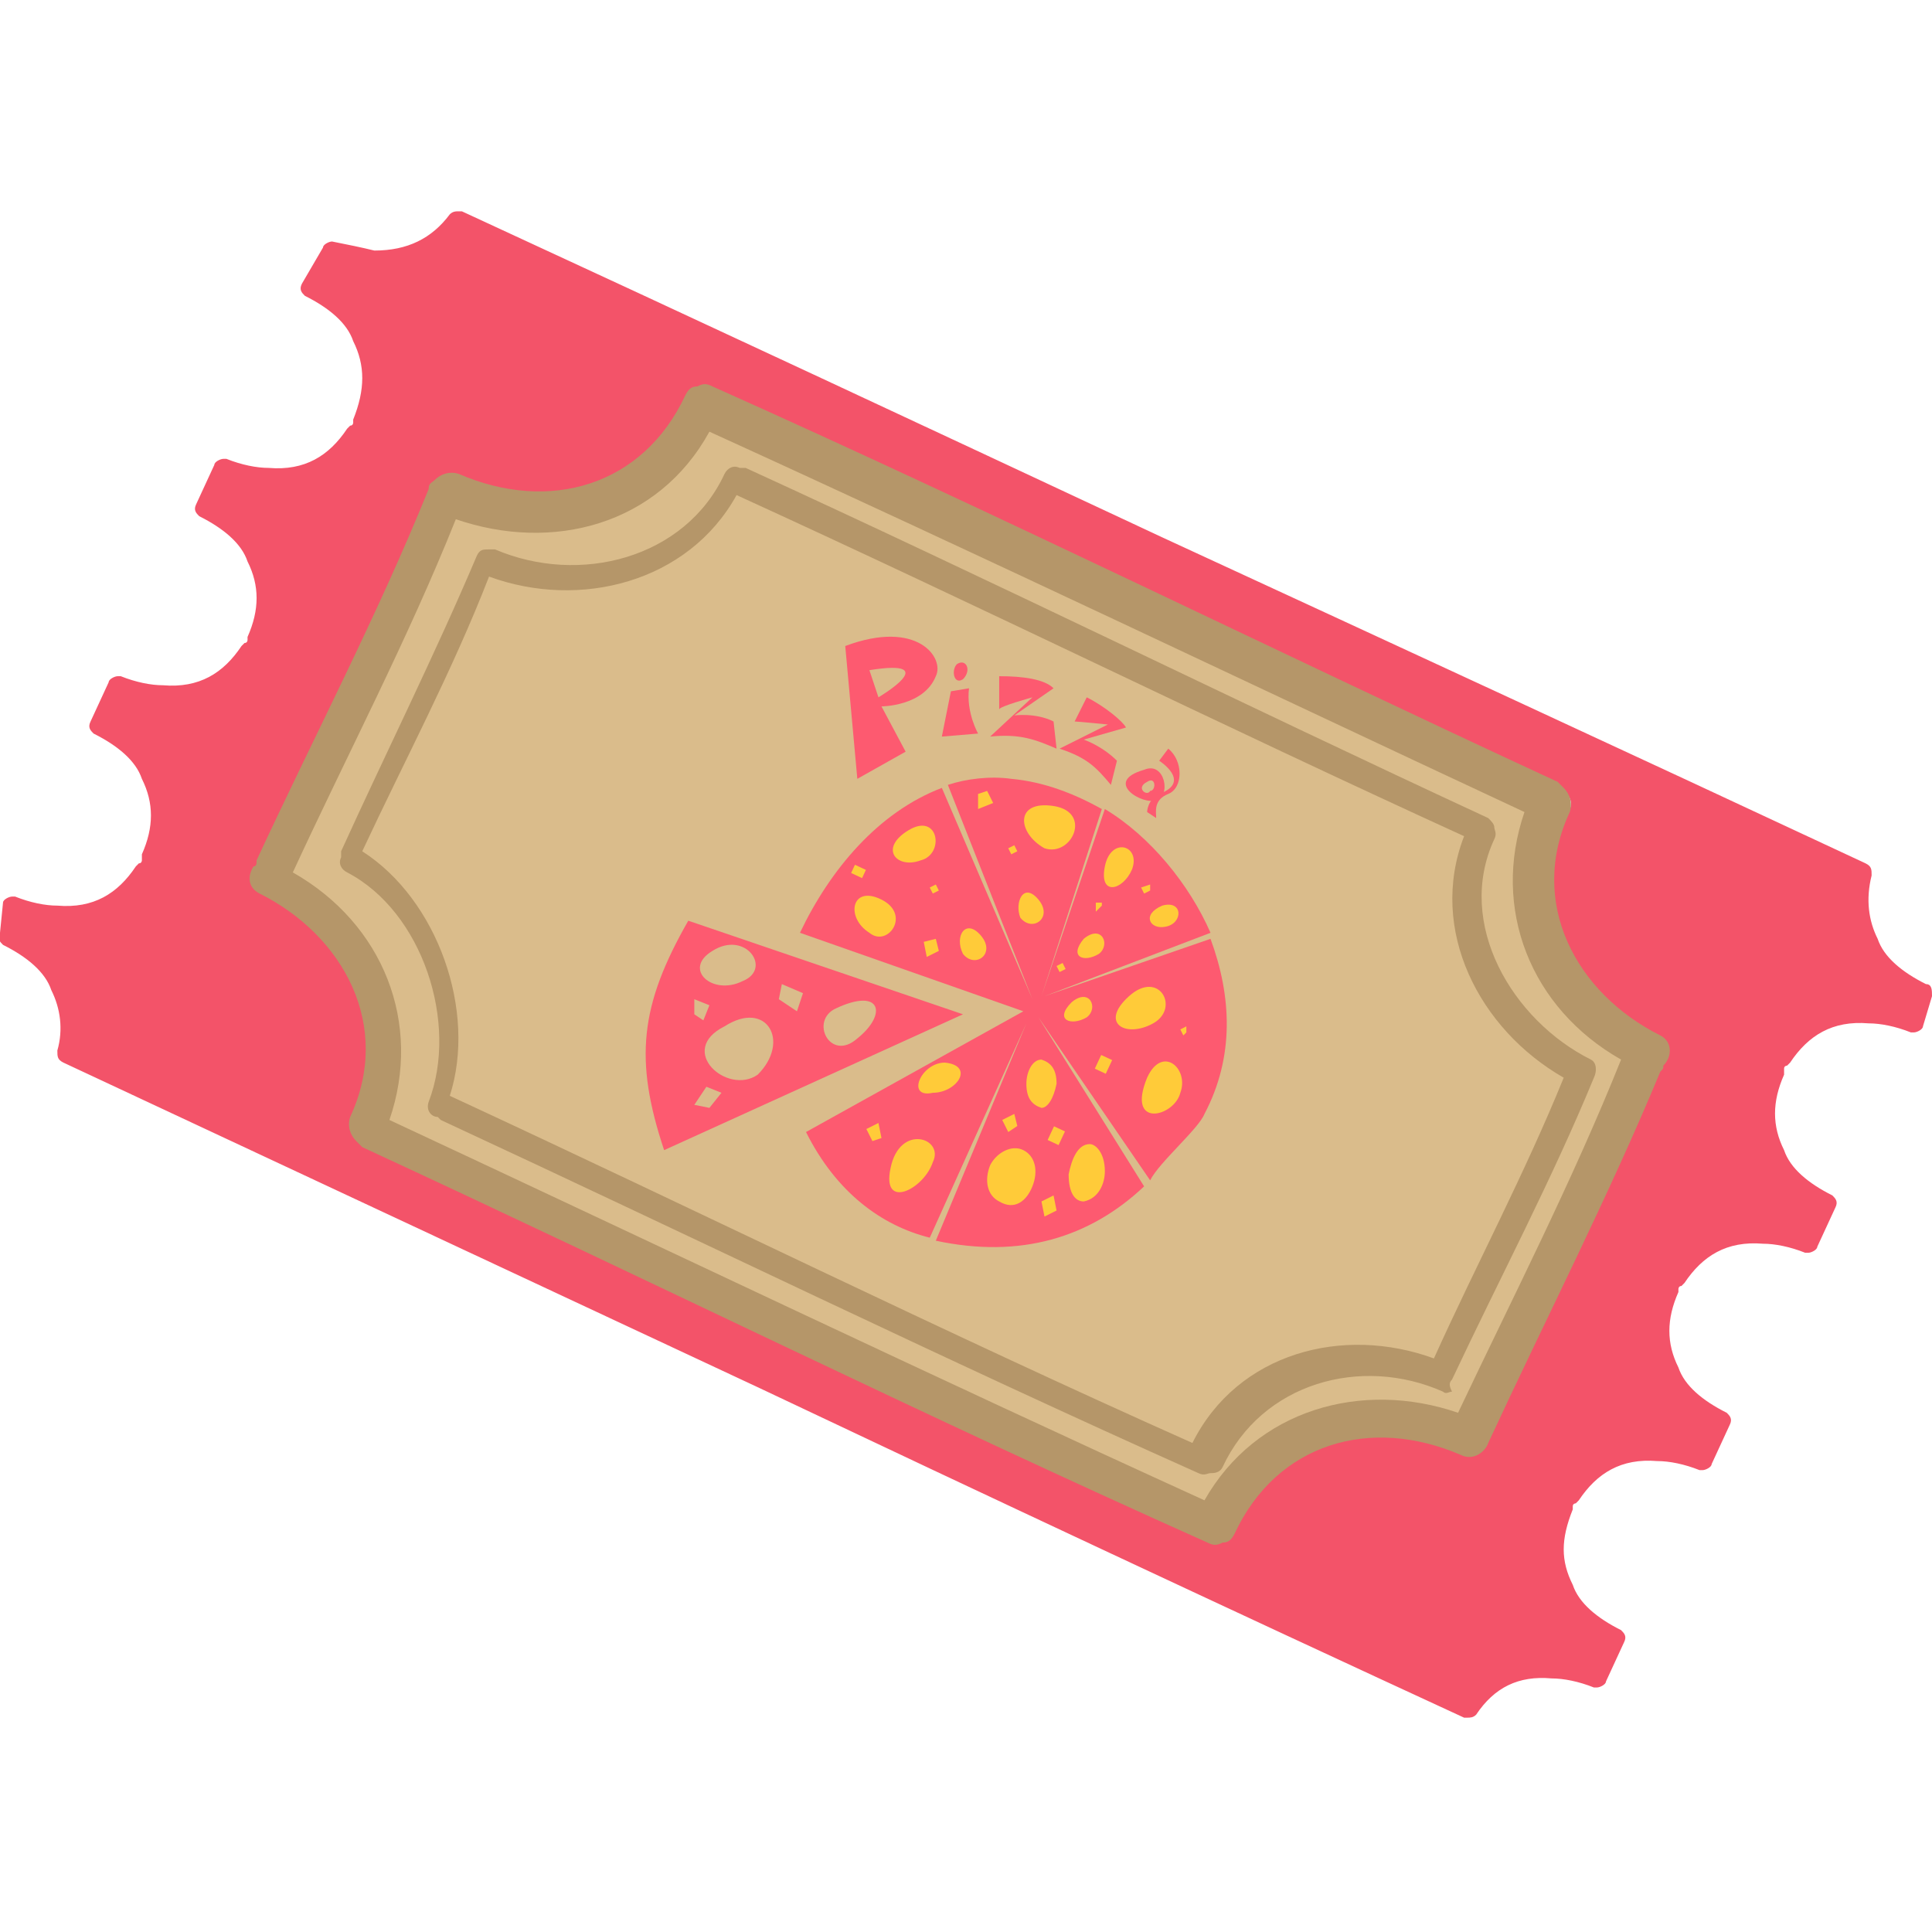
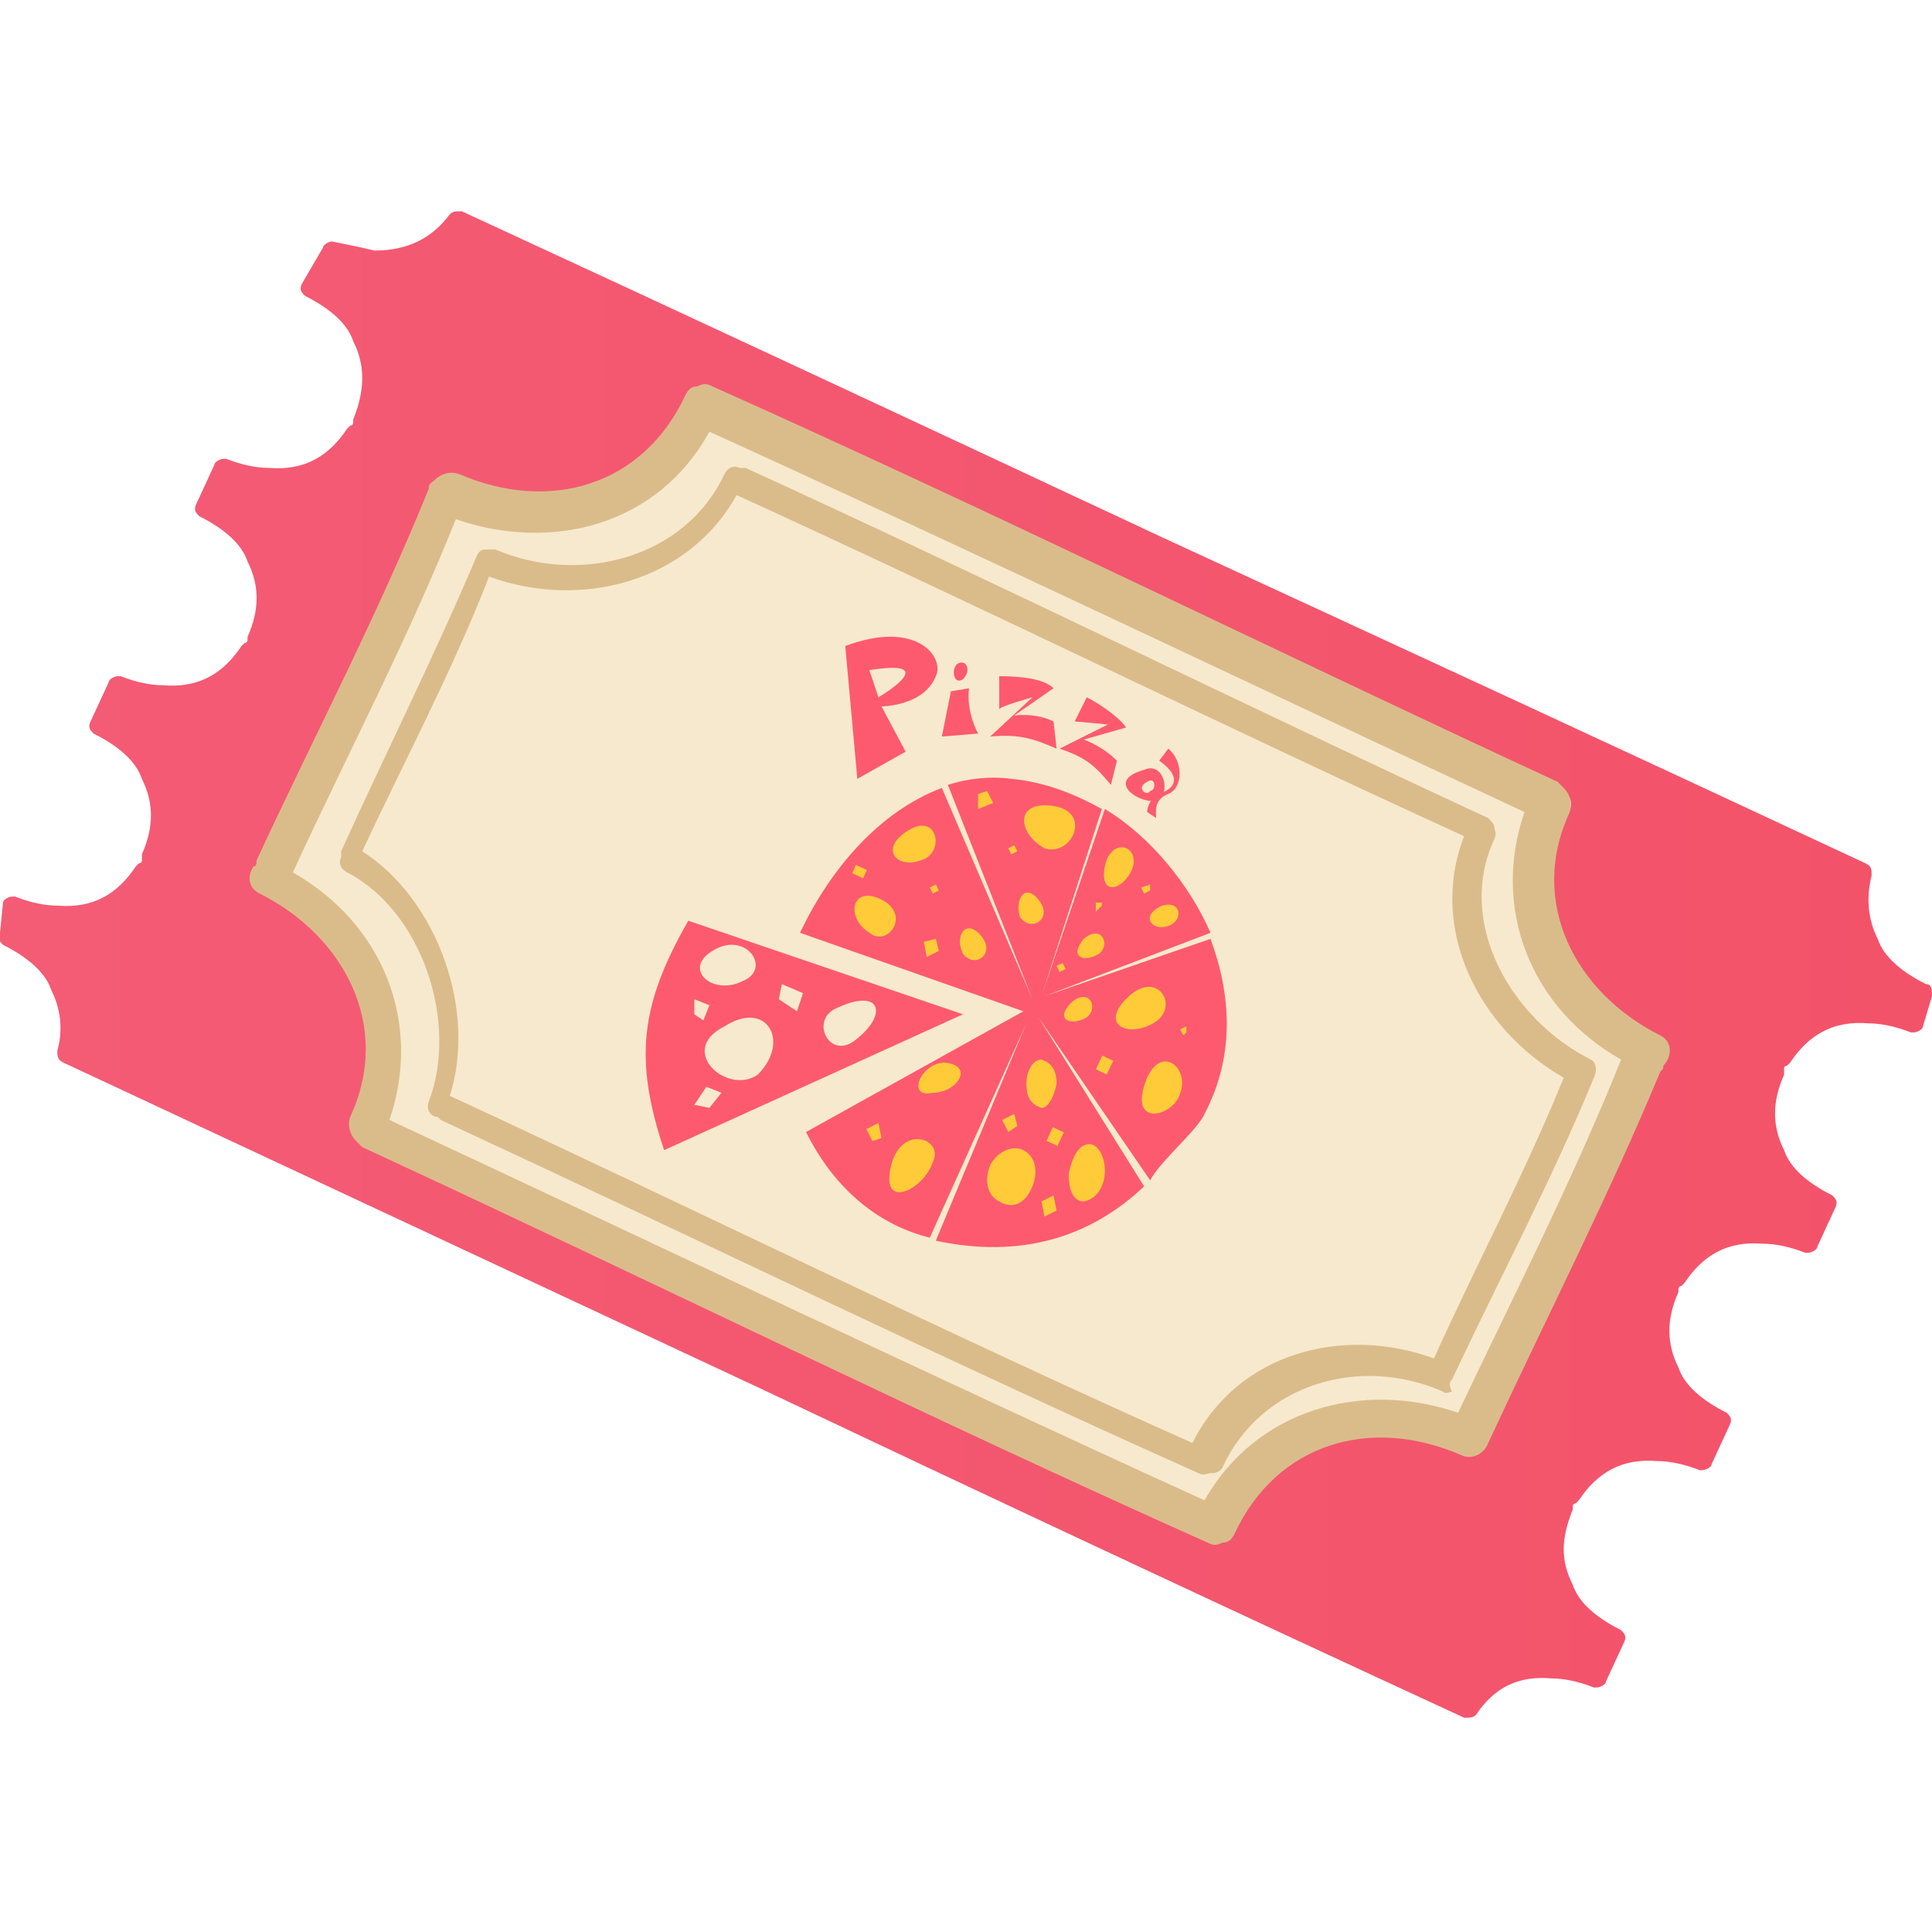
<svg xmlns="http://www.w3.org/2000/svg" version="1.1" id="Layer_1" x="0px" y="0px" viewBox="0 0 64 64" style="enable-background:new 0 0 64 64;" xml:space="preserve">
  <style type="text/css">
- 	.st0{fill:#DABC8B;}
- 	.st1{fill:#F35369;}
- 	.st2{fill:#B59669;}
+ 	.st0{fill:#F7E9CD;}
+ 	.st1{fill:url(#SVGID_1_);}
+ 	.st2{fill:#DABC8B;}
	.st3{fill:#FD5A70;}
	.st4{fill:#FFCB39;}
</style>
  <g>
    <g>
-       <path class="st0" d="M40.2,50.9c0,0-0.1,0-0.1,0c-5.9-2.7-11.9-5.5-17.7-8.3c-3.4-1.6-6.8-3.2-10.2-4.8c0,0-0.1,0-0.1-0.1    c-0.1-0.1-0.2-0.3-0.1-0.5c1.4-3,0.1-6.2-3.1-7.8c-0.1,0-0.1-0.1-0.1-0.2c0-0.1,0-0.2,0.1-0.3c0,0,0-0.1,0.1-0.1    c0-0.1,0-0.1,0-0.1c0.6-1.3,1.3-2.7,1.9-4c1.3-2.7,2.7-5.5,3.8-8.3c0-0.1,0-0.1,0.1-0.1c0,0,0,0,0.1-0.1c0,0,0.2-0.2,0.3-0.2    c0,0,0.1,0,0.1,0c0.8,0.3,1.6,0.5,2.3,0.6c2.4,0.1,4.5-1.1,5.6-3.4c0.1-0.1,0.1-0.1,0.2-0.1c0.1,0,0.1,0,0.2,0c0,0,0.1,0,0.1,0    c5.9,2.7,11.8,5.5,17.6,8.2c3.5,1.6,6.9,3.3,10.4,4.9c0,0,0.1,0.1,0.1,0.1c0.1,0.1,0.2,0.3,0.1,0.5c-1.4,3-0.1,6.2,3.1,7.8    c0.1,0.1,0.1,0.1,0.2,0.2c0,0.1,0,0.2-0.1,0.3c0,0-0.1,0.1-0.1,0.2l0,0.1c-1.2,2.8-2.5,5.6-3.8,8.3c-0.6,1.3-1.3,2.7-1.9,4    c-0.1,0.2-0.2,0.3-0.4,0.3l0,0c0,0-0.1,0-0.1,0c-0.8-0.3-1.6-0.5-2.3-0.6c-2.4-0.1-4.5,1.1-5.6,3.4c-0.1,0.1-0.1,0.1-0.2,0.1    C40.3,50.9,40.3,50.9,40.2,50.9z" />
-       <path class="st1" d="M63.8,32.6c-0.8-0.4-1.4-0.9-1.6-1.5c-0.3-0.6-0.4-1.3-0.2-2.1c0-0.2,0-0.3-0.2-0.4    c-7.7-3.6-15.5-7.2-23.3-10.8C30.8,14.2,23.1,10.6,15.3,7c0,0-0.1,0-0.1,0c-0.1,0-0.2,0-0.3,0.1c-0.6,0.8-1.4,1.2-2.5,1.2    C12,8.2,11.5,8.1,11,8C11,8,11,8,11,8c-0.1,0-0.3,0.1-0.3,0.2L10,9.4c-0.1,0.2,0,0.3,0.1,0.4c0.8,0.4,1.4,0.9,1.6,1.5    c0.4,0.8,0.4,1.6,0,2.6c0,0,0,0.1,0,0.1c0,0,0,0.1-0.1,0.1c0,0,0,0-0.1,0.1c-0.6,0.9-1.4,1.4-2.6,1.3c-0.4,0-0.9-0.1-1.4-0.3    c0,0-0.1,0-0.1,0c-0.1,0-0.3,0.1-0.3,0.2l-0.6,1.3c-0.1,0.2,0,0.3,0.1,0.4c0.8,0.4,1.4,0.9,1.6,1.5c0.4,0.8,0.4,1.6,0,2.5    c0,0,0,0,0,0c0,0,0,0,0,0.1c0,0,0,0.1-0.1,0.1c0,0,0,0-0.1,0.1c-0.6,0.9-1.4,1.4-2.6,1.3c-0.4,0-0.9-0.1-1.4-0.3c0,0-0.1,0-0.1,0    c-0.1,0-0.3,0.1-0.3,0.2l-0.6,1.3c-0.1,0.2,0,0.3,0.1,0.4c0.8,0.4,1.4,0.9,1.6,1.5c0.4,0.8,0.4,1.6,0,2.5c0,0,0,0,0,0.1    c0,0,0,0,0,0.1c0,0,0,0.1-0.1,0.1c0,0,0,0-0.1,0.1c-0.6,0.9-1.4,1.4-2.6,1.3c-0.4,0-0.9-0.1-1.4-0.3c0,0-0.1,0-0.1,0    c-0.1,0-0.3,0.1-0.3,0.2L0,30.9c-0.1,0.2,0,0.3,0.1,0.4c0.8,0.4,1.4,0.9,1.6,1.5c0.3,0.6,0.4,1.3,0.2,2c0,0.2,0,0.3,0.2,0.4    c7.7,3.6,15.4,7.2,23.1,10.8c7.6,3.6,15.5,7.3,23.3,10.9c0,0,0.1,0,0.1,0c0.1,0,0.2,0,0.3-0.1c0.6-0.9,1.4-1.3,2.5-1.2    c0.4,0,0.9,0.1,1.4,0.3c0,0,0.1,0,0.1,0c0.1,0,0.3-0.1,0.3-0.2l0.6-1.3c0.1-0.2,0-0.3-0.1-0.4c-0.8-0.4-1.4-0.9-1.6-1.5    c-0.4-0.8-0.4-1.5,0-2.5c0,0,0,0,0,0c0,0,0-0.1,0-0.1c0-0.1,0.1-0.1,0.1-0.1c0,0,0,0,0.1-0.1c0.6-0.9,1.4-1.4,2.6-1.3    c0.4,0,0.9,0.1,1.4,0.3c0,0,0.1,0,0.1,0c0.1,0,0.3-0.1,0.3-0.2l0.6-1.3c0.1-0.2,0-0.3-0.1-0.4c-0.8-0.4-1.4-0.9-1.6-1.5    c-0.4-0.8-0.4-1.6,0-2.5c0,0,0,0,0,0c0,0,0,0,0-0.1c0,0,0-0.1,0.1-0.1c0,0,0,0,0.1-0.1c0.6-0.9,1.4-1.4,2.6-1.3    c0.4,0,0.9,0.1,1.4,0.3c0,0,0.1,0,0.1,0c0.1,0,0.3-0.1,0.3-0.2l0.6-1.3c0.1-0.2,0-0.3-0.1-0.4c-0.8-0.4-1.4-0.9-1.6-1.5    c-0.4-0.8-0.4-1.6,0-2.5c0,0,0,0,0-0.1c0,0,0,0,0-0.1c0-0.1,0.1-0.1,0.1-0.1c0,0,0,0,0.1-0.1c0.6-0.9,1.4-1.4,2.6-1.3    c0.4,0,0.9,0.1,1.4,0.3c0,0,0.1,0,0.1,0c0.1,0,0.3-0.1,0.3-0.2L64,33C64,32.8,64,32.6,63.8,32.6z M54.9,35.1c0,0-0.1,0.1-0.1,0.2    l0,0.1c-1.2,2.8-2.5,5.6-3.8,8.3c-0.6,1.3-1.3,2.7-1.9,4c-0.1,0.2-0.2,0.3-0.4,0.3c0,0-0.1,0-0.1,0c-0.8-0.3-1.6-0.5-2.3-0.6    c-2.4-0.1-4.5,1.1-5.6,3.4c-0.1,0.1-0.1,0.1-0.2,0.1c-0.1,0-0.1,0-0.2,0c0,0-0.1,0-0.1,0c-5.9-2.7-11.9-5.5-17.7-8.3    c-3.4-1.6-6.8-3.2-10.2-4.8c0,0-0.1,0-0.1-0.1c-0.1-0.1-0.2-0.3-0.1-0.5c1.4-3,0.1-6.2-3.1-7.8c-0.1,0-0.1-0.1-0.1-0.2    c0-0.1,0-0.2,0.1-0.3c0,0,0-0.1,0.1-0.1c0-0.1,0-0.1,0-0.1c0.6-1.3,1.3-2.7,1.9-4c1.3-2.7,2.7-5.5,3.8-8.3c0-0.1,0-0.1,0.1-0.1    c0,0,0,0,0.1-0.1c0,0,0.2-0.2,0.3-0.2c0,0,0.1,0,0.1,0c0.8,0.3,1.6,0.5,2.3,0.6c2.4,0.1,4.5-1.1,5.6-3.4c0.1-0.1,0.1-0.1,0.2-0.1    c0.1,0,0.1,0,0.2,0c0,0,0.1,0,0.1,0c5.9,2.7,11.8,5.5,17.6,8.2c3.5,1.6,6.9,3.3,10.4,4.9c0,0,0.1,0.1,0.1,0.1    c0.1,0.1,0.2,0.3,0.1,0.5c-1.4,3-0.1,6.2,3.1,7.8c0.1,0.1,0.1,0.1,0.2,0.2C55,34.9,54.9,35,54.9,35.1z" />
+       <path class="st0" d="M40.2,50.9L40.2,50.9c-6-2.7-12-5.5-17.8-8.3c-3.4-1.6-6.8-3.2-10.2-4.8c0,0-0.1,0-0.1-0.1    c-0.1-0.1-0.2-0.3-0.1-0.5c1.4-3,0.1-6.2-3.1-7.8c-0.1,0-0.1-0.1-0.1-0.2s0-0.2,0.1-0.3c0,0,0-0.1,0.1-0.1c0-0.1,0-0.1,0-0.1    c0.6-1.3,1.3-2.7,1.9-4c1.3-2.7,2.7-5.5,3.8-8.3c0-0.1,0-0.1,0.1-0.1c0,0,0,0,0.1-0.1c0,0,0.2-0.2,0.3-0.2h0.1    c0.8,0.3,1.6,0.5,2.3,0.6c2.4,0.1,4.5-1.1,5.6-3.4c0.1-0.1,0.1-0.1,0.2-0.1s0.1,0,0.2,0h0.1c5.9,2.7,11.8,5.5,17.6,8.2    c3.5,1.6,6.9,3.3,10.4,4.9l0.1,0.1c0.1,0.1,0.2,0.3,0.1,0.5c-1.4,3-0.1,6.2,3.1,7.8c0.1,0.1,0.1,0.1,0.2,0.2c0,0.1,0,0.2-0.1,0.3    c0,0-0.1,0.1-0.1,0.2v0.1c-1.2,2.8-2.5,5.6-3.8,8.3c-0.6,1.3-1.3,2.7-1.9,4c-0.1,0.2-0.2,0.3-0.4,0.3l0,0h-0.1    c-0.8-0.3-1.6-0.5-2.3-0.6c-2.4-0.1-4.5,1.1-5.6,3.4c-0.1,0.1-0.1,0.1-0.2,0.1C40.3,50.9,40.3,50.9,40.2,50.9z" />
+       <linearGradient id="SVGID_1_" gradientUnits="userSpaceOnUse" x1="-4.142136e-02" y1="31.95" x2="64" y2="31.95">
+         <stop offset="0" style="stop-color:#F45B75" />
+         <stop offset="1" style="stop-color:#F35369" />
+       </linearGradient>
+       <path class="st1" d="M63.8,32.6c-0.8-0.4-1.4-0.9-1.6-1.5c-0.3-0.6-0.4-1.3-0.2-2.1c0-0.2,0-0.3-0.2-0.4    c-7.7-3.6-15.5-7.2-23.3-10.8C30.8,14.2,23.1,10.6,15.3,7h-0.1c-0.1,0-0.2,0-0.3,0.1c-0.6,0.8-1.4,1.2-2.5,1.2    C12,8.2,11.5,8.1,11,8l0,0c-0.1,0-0.3,0.1-0.3,0.2L10,9.4c-0.1,0.2,0,0.3,0.1,0.4c0.8,0.4,1.4,0.9,1.6,1.5c0.4,0.8,0.4,1.6,0,2.6    V14c0,0,0,0.1-0.1,0.1c0,0,0,0-0.1,0.1c-0.6,0.9-1.4,1.4-2.6,1.3c-0.4,0-0.9-0.1-1.4-0.3H7.4c-0.1,0-0.3,0.1-0.3,0.2l-0.6,1.3    c-0.1,0.2,0,0.3,0.1,0.4C7.4,17.5,8,18,8.2,18.6c0.4,0.8,0.4,1.6,0,2.5l0,0c0,0,0,0,0,0.1c0,0,0,0.1-0.1,0.1c0,0,0,0-0.1,0.1    c-0.6,0.9-1.4,1.4-2.6,1.3c-0.4,0-0.9-0.1-1.4-0.3H3.9c-0.1,0-0.3,0.1-0.3,0.2L3,23.9c-0.1,0.2,0,0.3,0.1,0.4    c0.8,0.4,1.4,0.9,1.6,1.5c0.4,0.8,0.4,1.6,0,2.5c0,0,0,0,0,0.1c0,0,0,0,0,0.1c0,0,0,0.1-0.1,0.1c0,0,0,0-0.1,0.1    c-0.6,0.9-1.4,1.4-2.6,1.3c-0.4,0-0.9-0.1-1.4-0.3H0.4c-0.1,0-0.3,0.1-0.3,0.2l-0.1,1c-0.1,0.2,0,0.3,0.1,0.4    c0.8,0.4,1.4,0.9,1.6,1.5c0.3,0.6,0.4,1.3,0.2,2c0,0.2,0,0.3,0.2,0.4c7.7,3.6,15.4,7.2,23.1,10.8c7.6,3.6,15.5,7.3,23.3,10.9h0.1    c0.1,0,0.2,0,0.3-0.1c0.6-0.9,1.4-1.3,2.5-1.2c0.4,0,0.9,0.1,1.4,0.3h0.1c0.1,0,0.3-0.1,0.3-0.2l0.6-1.3c0.1-0.2,0-0.3-0.1-0.4    c-0.8-0.4-1.4-0.9-1.6-1.5c-0.4-0.8-0.4-1.5,0-2.5l0,0v-0.1c0-0.1,0.1-0.1,0.1-0.1s0,0,0.1-0.1c0.6-0.9,1.4-1.4,2.6-1.3    c0.4,0,0.9,0.1,1.4,0.3h0.1c0.1,0,0.3-0.1,0.3-0.2l0.6-1.3c0.1-0.2,0-0.3-0.1-0.4c-0.8-0.4-1.4-0.9-1.6-1.5    c-0.4-0.8-0.4-1.6,0-2.5l0,0c0,0,0,0,0-0.1c0,0,0-0.1,0.1-0.1c0,0,0,0,0.1-0.1c0.6-0.9,1.4-1.4,2.6-1.3c0.4,0,0.9,0.1,1.4,0.3h0.1    c0.1,0,0.3-0.1,0.3-0.2l0.6-1.3c0.1-0.2,0-0.3-0.1-0.4c-0.8-0.4-1.4-0.9-1.6-1.5c-0.4-0.8-0.4-1.6,0-2.5c0,0,0,0,0-0.1    c0,0,0,0,0-0.1s0.1-0.1,0.1-0.1s0,0,0.1-0.1c0.6-0.9,1.4-1.4,2.6-1.3c0.4,0,0.9,0.1,1.4,0.3h0.1c0.1,0,0.3-0.1,0.3-0.2l0.3-1    C64,32.8,64,32.6,63.8,32.6z M54.9,35.1c0,0-0.1,0.1-0.1,0.2v0.1c-1.2,2.8-2.5,5.6-3.8,8.3c-0.6,1.3-1.3,2.7-1.9,4    C49,47.9,48.9,48,48.7,48h-0.1c-0.8-0.3-1.6-0.5-2.3-0.6c-2.4-0.1-4.5,1.1-5.6,3.4c-0.1,0.1-0.1,0.1-0.2,0.1c-0.1,0-0.1,0-0.2,0    h-0.1c-5.9-2.7-11.9-5.5-17.7-8.3c-3.4-1.6-6.8-3.2-10.2-4.8c0,0-0.1,0-0.1-0.1c-0.1-0.1-0.2-0.3-0.1-0.5c1.4-3,0.1-6.2-3.1-7.8    c-0.1,0-0.1-0.1-0.1-0.2s0-0.2,0.1-0.3c0,0,0-0.1,0.1-0.1c0-0.1,0-0.1,0-0.1c0.6-1.3,1.3-2.7,1.9-4c1.3-2.7,2.7-5.5,3.8-8.3    c0-0.1,0-0.1,0.1-0.1c0,0,0,0,0.1-0.1c0,0,0.2-0.2,0.3-0.2h0.1c0.8,0.3,1.6,0.5,2.3,0.6c2.4,0.1,4.5-1.1,5.6-3.4    c0.1-0.1,0.1-0.1,0.2-0.1s0.1,0,0.2,0h0.1c5.9,2.7,11.8,5.5,17.6,8.2c3.5,1.6,6.9,3.3,10.4,4.9l0.1,0.1c0.1,0.1,0.2,0.3,0.1,0.5    c-1.4,3-0.1,6.2,3.1,7.8c0.1,0.1,0.1,0.1,0.2,0.2C55,34.9,54.9,35,54.9,35.1z" />
      <g>
        <g>
-           <path class="st2" d="M55.1,35.3c0.3-0.3,0.3-0.8-0.1-1c-2.8-1.4-4.4-4.4-3-7.4c0.1-0.3,0-0.6-0.2-0.8c-0.1-0.1-0.1-0.1-0.2-0.2      c-9.3-4.3-18.6-8.9-28-13.1c-0.2-0.1-0.3-0.1-0.5,0c-0.2,0-0.3,0.1-0.4,0.3c-1.4,3-4.5,3.9-7.5,2.6c-0.3-0.1-0.6,0-0.8,0.2      c-0.1,0.1-0.2,0.1-0.2,0.3c-1.7,4.2-3.8,8.2-5.7,12.3c0,0.1,0,0.2-0.1,0.2c-0.2,0.3-0.2,0.7,0.2,0.9c2.8,1.4,4.4,4.4,3,7.4      c-0.1,0.3,0,0.6,0.2,0.8c0.1,0.1,0.1,0.1,0.2,0.2c9.3,4.3,18.6,8.9,28,13.1c0.2,0.1,0.3,0.1,0.5,0c0.2,0,0.3-0.1,0.4-0.3      c1.4-3,4.5-3.9,7.5-2.6c0.4,0.2,0.8-0.1,0.9-0.4c0,0,0,0,0,0c1.9-4.1,4-8.2,5.7-12.3C55.1,35.4,55.1,35.4,55.1,35.3z M48.3,46.8      c-3.2-1.1-6.7-0.1-8.4,2.9c-9-4.1-18-8.4-27-12.6c1.1-3.2-0.2-6.5-3.2-8.2c1.8-3.9,3.8-7.7,5.4-11.7c3.2,1.1,6.7,0.2,8.4-2.9      c9,4.1,18,8.4,27,12.6c-1.1,3.2,0.2,6.5,3.2,8.2C52.1,39.1,50.1,43,48.3,46.8z" />
-           <path class="st2" d="M48.1,45.7C48.1,45.7,48.1,45.7,48.1,45.7c1.6-3.4,3.3-6.6,4.7-10c0.1-0.2,0.1-0.5-0.1-0.6      c-2.6-1.3-4.5-4.5-3.2-7.3c0.1-0.2,0-0.3,0-0.4c0-0.1-0.1-0.2-0.2-0.3c-8.2-3.8-16.3-7.8-24.6-11.6c-0.1,0-0.2,0-0.2,0      c-0.2-0.1-0.4,0-0.5,0.2c-1.3,2.8-4.8,3.7-7.6,2.5c-0.1,0-0.2,0-0.2,0c-0.2,0-0.3,0-0.4,0.2c-1.4,3.3-3,6.5-4.5,9.8      c0,0.1,0,0.1,0,0.2c-0.1,0.2,0,0.4,0.2,0.5c2.5,1.3,3.7,5,2.7,7.6c-0.1,0.3,0.1,0.5,0.3,0.5c0,0,0.1,0.1,0.1,0.1      c8.4,3.9,16.6,7.9,25.1,11.7c0.2,0.1,0.3,0,0.4,0c0.1,0,0.3,0,0.4-0.2c1.3-2.8,4.6-3.7,7.3-2.5c0.1,0.1,0.2,0,0.3,0c0,0,0,0,0,0      c0,0,0,0,0,0C48,45.9,48,45.8,48.1,45.7z M39.5,47.8c-8.3-3.7-16.4-7.7-24.6-11.5c0.9-2.8-0.4-6.5-2.9-8.1c1.4-3,3-6,4.2-9.1      c3,1.1,6.6,0.2,8.2-2.7c8.1,3.7,16,7.6,24.1,11.3c-1.2,3.1,0.5,6.4,3.3,8c-1.3,3.2-2.9,6.2-4.3,9.3C44.5,43.9,41,44.8,39.5,47.8      z" />
+           <path class="st2" d="M55.1,35.3c0.3-0.3,0.3-0.8-0.1-1c-2.8-1.4-4.4-4.4-3-7.4c0.1-0.3,0-0.6-0.2-0.8c-0.1-0.1-0.1-0.1-0.2-0.2      c-9.3-4.3-18.6-8.9-28-13.1c-0.2-0.1-0.3-0.1-0.5,0c-0.2,0-0.3,0.1-0.4,0.3c-1.4,3-4.5,3.9-7.5,2.6c-0.3-0.1-0.6,0-0.8,0.2      c-0.1,0.1-0.2,0.1-0.2,0.3c-1.7,4.2-3.8,8.2-5.7,12.3c0,0.1,0,0.2-0.1,0.2c-0.2,0.3-0.2,0.7,0.2,0.9c2.8,1.4,4.4,4.4,3,7.4      c-0.1,0.3,0,0.6,0.2,0.8c0.1,0.1,0.1,0.1,0.2,0.2c9.3,4.3,18.6,8.9,28,13.1c0.2,0.1,0.3,0.1,0.5,0c0.2,0,0.3-0.1,0.4-0.3      c1.4-3,4.5-3.9,7.5-2.6c0.4,0.2,0.8-0.1,0.9-0.4l0,0c1.9-4.1,4-8.2,5.7-12.3C55.1,35.4,55.1,35.4,55.1,35.3z M48.3,46.8      c-3.2-1.1-6.7-0.1-8.4,2.9c-9-4.1-18-8.4-27-12.6c1.1-3.2-0.2-6.5-3.2-8.2c1.8-3.9,3.8-7.7,5.4-11.7c3.2,1.1,6.7,0.2,8.4-2.9      c9,4.1,18,8.4,27,12.6c-1.1,3.2,0.2,6.5,3.2,8.2C52.1,39.1,50.1,43,48.3,46.8z" />
+           <path class="st2" d="M48.1,45.7L48.1,45.7c1.6-3.4,3.3-6.6,4.7-10c0.1-0.2,0.1-0.5-0.1-0.6c-2.6-1.3-4.5-4.5-3.2-7.3      c0.1-0.2,0-0.3,0-0.4s-0.1-0.2-0.2-0.3c-8.2-3.8-16.3-7.8-24.6-11.6c-0.1,0-0.2,0-0.2,0c-0.2-0.1-0.4,0-0.5,0.2      c-1.3,2.8-4.8,3.7-7.6,2.5c-0.1,0-0.2,0-0.2,0c-0.2,0-0.3,0-0.4,0.2c-1.4,3.3-3,6.5-4.5,9.8c0,0.1,0,0.1,0,0.2      c-0.1,0.2,0,0.4,0.2,0.5c2.5,1.3,3.7,5,2.7,7.6c-0.1,0.3,0.1,0.5,0.3,0.5l0.1,0.1C23,41,31.2,45,39.7,48.8c0.2,0.1,0.3,0,0.4,0      c0.1,0,0.3,0,0.4-0.2c1.3-2.8,4.6-3.7,7.3-2.5c0.1,0.1,0.2,0,0.3,0l0,0l0,0C48,45.9,48,45.8,48.1,45.7z M39.5,47.8      c-8.3-3.7-16.4-7.7-24.6-11.5c0.9-2.8-0.4-6.5-2.9-8.1c1.4-3,3-6,4.2-9.1c3,1.1,6.6,0.2,8.2-2.7c8.1,3.7,16,7.6,24.1,11.3      c-1.2,3.1,0.5,6.4,3.3,8c-1.3,3.2-2.9,6.2-4.3,9.3C44.5,43.9,41,44.8,39.5,47.8z" />
        </g>
        <g>
-           <path class="st3" d="M31.9,33.6L22,38.1c-1-3-0.8-4.8,0.8-7.6L31.9,33.6z M24.6,32.5c1-0.4,0.1-1.7-1-1      C22.6,32.1,23.6,33,24.6,32.5z M23.9,36.2L23.4,36L23,36.6l0.5,0.1L23.9,36.2z M24,34c-1.6,0.8,0.1,2.3,1.1,1.6      C26.2,34.5,25.4,33.1,24,34z M26.4,33.5l0.2-0.6l-0.7-0.3l-0.1,0.5L26.4,33.5z M23.3,33.8l0.2-0.5L23,33.1l0,0.5L23.3,33.8z       M28.4,34.4c1-0.8,0.8-1.7-0.7-1C26.8,33.8,27.5,35.2,28.4,34.4z" />
+           <path class="st3" d="M31.9,33.6L22,38.1c-1-3-0.8-4.8,0.8-7.6L31.9,33.6z M24.6,32.5c1-0.4,0.1-1.7-1-1      C22.6,32.1,23.6,33,24.6,32.5z M23.9,36.2L23.4,36L23,36.6l0.5,0.1L23.9,36.2z M24,34c-1.6,0.8,0.1,2.3,1.1,1.6      C26.2,34.5,25.4,33.1,24,34z M26.4,33.5l0.2-0.6l-0.7-0.3l-0.1,0.5L26.4,33.5z M23.3,33.8l0.2-0.5L23,33.1v0.5L23.3,33.8z       M28.4,34.4c1-0.8,0.8-1.7-0.7-1C26.8,33.8,27.5,35.2,28.4,34.4z" />
          <g>
            <path class="st3" d="M31.5,22.9l-0.3,1.5l1.2-0.1c0,0-0.4-0.7-0.3-1.5L31.5,22.9z" />
-             <path class="st3" d="M33.1,22.4c0.8,0,1.5,0.1,1.8,0.4l-1.3,0.9c0,0,0.7-0.1,1.3,0.2l0.1,0.9c-0.7-0.3-1.2-0.5-2.2-0.4l1.4-1.3       c0,0-1.1,0.3-1.1,0.4L33.1,22.4z" />
+             <path class="st3" d="M33.1,22.4c0.8,0,1.5,0.1,1.8,0.4l-1.3,0.9c0,0,0.7-0.1,1.3,0.2l0.1,0.9c-0.7-0.3-1.2-0.5-2.2-0.4l1.4-1.3       c0,0-1.1,0.3-1.1,0.4V22.4z" />
            <path class="st3" d="M36,23.1c0.6,0.3,1.2,0.8,1.3,1l-1.4,0.4c0,0,0.6,0.2,1.1,0.7L36.8,26c-0.5-0.6-0.8-0.9-1.7-1.2l1.6-0.8       c0,0-1-0.1-1.1-0.1L36,23.1z" />
            <path class="st3" d="M38.3,26.5c-0.4,0.2-1.8-0.6-0.4-1C38.6,25.2,38.8,26.4,38.3,26.5z M38,25.9c-0.4,0.2,0,0.5,0.1,0.3       C38.3,26.2,38.3,25.7,38,25.9z" />
            <path class="st3" d="M38.3,27.1c0-0.2-0.1-0.6,0.4-0.8s0.5-1.1,0-1.5l-0.3,0.4c0,0,1.1,0.7,0,1.1C38,26.5,38,26.9,38,26.9       L38.3,27.1z" />
-             <path class="st3" d="M30,24.9l-1.6,0.9l-0.4-4.4c2.4-0.9,3.3,0.4,3,1c-0.4,1-1.8,1-1.8,1L30,24.9z M29.1,23.1       c0,0,2.2-1.3-0.3-0.9L29.1,23.1z" />
+             <path class="st3" d="M30,24.9l-1.6,0.9L28,21.4c2.4-0.9,3.3,0.4,3,1c-0.4,1-1.8,1-1.8,1L30,24.9z M29.1,23.1       c0,0,2.2-1.3-0.3-0.9L29.1,23.1z" />
            <path class="st3" d="M31.7,22c0.3-0.2,0.5,0.2,0.2,0.5C31.6,22.7,31.5,22.2,31.7,22z" />
          </g>
-           <path class="st3" d="M39.9,36.9c1-1.9,0.9-3.9,0.2-5.8L34.6,33l5.5-2.1c-0.7-1.6-2-3.2-3.5-4.1l-2.1,6.2l2-6.2      c-0.9-0.5-1.9-0.9-3-1c-0.7-0.1-1.5,0-2.1,0.2l2.8,7.1l-3-7c-2.1,0.8-3.7,2.7-4.7,4.8l7.4,2.6l-7.2,4c1,2,2.5,3.1,4.1,3.5      l3.2-7.1l-3,7.2c2.8,0.6,5.1-0.1,6.9-1.8l-3.5-5.6l3.7,5.4C38.4,38.5,39.7,37.4,39.9,36.9z" />
+           <path class="st3" d="M39.9,36.9c1-1.9,0.9-3.9,0.2-5.8L34.6,33l5.5-2.1c-0.7-1.6-2-3.2-3.5-4.1L34.5,33l2-6.2      c-0.9-0.5-1.9-0.9-3-1c-0.7-0.1-1.5,0-2.1,0.2l2.8,7.1l-3-7c-2.1,0.8-3.7,2.7-4.7,4.8l7.4,2.6l-7.2,4c1,2,2.5,3.1,4.1,3.5      l3.2-7.1l-3,7.2c2.8,0.6,5.1-0.1,6.9-1.8l-3.5-5.6l3.7,5.4C38.4,38.5,39.7,37.4,39.9,36.9z" />
          <path class="st4" d="M34.2,39.3c0.2-0.5,0.1-1-0.3-1.2c-0.4-0.2-0.9,0.1-1.1,0.5c-0.2,0.5-0.1,1,0.3,1.2      C33.6,40.1,34,39.8,34.2,39.3z" />
          <path class="st4" d="M35,35.9c0-0.5-0.2-0.7-0.5-0.8c-0.3,0-0.5,0.4-0.5,0.8c0,0.5,0.2,0.7,0.5,0.8C34.7,36.7,34.9,36.4,35,35.9      z" />
          <path class="st4" d="M36.6,38.8c0-0.6-0.3-0.9-0.5-0.9c-0.4,0-0.6,0.5-0.7,1c0,0.6,0.2,0.9,0.5,0.9      C36.4,39.7,36.6,39.2,36.6,38.8z" />
          <path class="st4" d="M29.5,38.7c0.3-1.5,1.8-1,1.4-0.2C30.6,39.4,29.2,40.1,29.5,38.7z" />
          <path class="st4" d="M31.3,35.2c-0.8,0-1.3,1.2-0.4,1C31.7,36.2,32.3,35.3,31.3,35.2z" />
-           <path class="st4" d="M37.4,33c1-0.9,1.7,0.4,0.8,0.9C37.3,34.4,36.4,33.9,37.4,33z" />
+           <path class="st4" d="M37.4,33c1-0.9,1.7,0.4,0.8,0.9S36.4,33.9,37.4,33z" />
          <path class="st4" d="M35.5,33.2c0.6-0.5,0.9,0.2,0.5,0.5C35.5,34,34.9,33.8,35.5,33.2z" />
          <path class="st4" d="M35.9,31.1c0.6-0.5,0.9,0.2,0.5,0.5C35.9,31.9,35.4,31.7,35.9,31.1z" />
          <path class="st4" d="M36.6,28.7c0.2-1,1.2-0.7,0.9,0.1C37.2,29.5,36.4,29.7,36.6,28.7z" />
          <path class="st4" d="M38.5,30c0.7-0.2,0.7,0.6,0.1,0.7C38.1,30.8,37.8,30.3,38.5,30z" />
          <path class="st4" d="M34.9,26.7c1.3,0.2,0.6,1.7-0.3,1.4C33.7,27.6,33.6,26.5,34.9,26.7z" />
          <path class="st4" d="M34.4,29.8c0.5,0.6-0.2,1.1-0.6,0.6C33.6,29.9,33.9,29.2,34.4,29.8z" />
          <path class="st4" d="M32.5,31c0.5,0.6-0.2,1.1-0.6,0.6C31.6,31,32,30.4,32.5,31z" />
          <path class="st4" d="M30.1,27.5c1-0.6,1.2,0.8,0.4,1C29.7,28.8,29.1,28.1,30.1,27.5z" />
          <path class="st4" d="M29.2,29.8c1,0.5,0.2,1.6-0.4,1.1C28,30.4,28.2,29.3,29.2,29.8z" />
          <path class="st4" d="M38,35.7c0.5-1.1,1.4-0.3,1.1,0.5C38.9,37,37.3,37.4,38,35.7z" />
-           <rect x="36.3" y="35.1" transform="matrix(0.4226 -0.9063 0.9063 0.4226 -10.884 53.4665)" class="st4" width="0.5" height="0.4" />
-           <rect x="28.3" y="28.7" transform="matrix(0.4226 -0.9063 0.9063 0.4226 -9.7754 42.4387)" class="st4" width="0.3" height="0.4" />
-           <rect x="34.8" y="37.4" transform="matrix(0.4226 -0.9063 0.9063 0.4226 -13.8976 53.4974)" class="st4" width="0.5" height="0.4" />
+           <rect x="36.3" y="35.1" transform="matrix(0.4226 -0.9063 0.9063 0.4226 -10.8494 53.4881)" class="st4" width="0.5" height="0.4" />
+           <rect x="28.3" y="28.7" transform="matrix(0.4226 -0.9063 0.9063 0.4226 -9.7422 42.4432)" class="st4" width="0.3" height="0.4" />
+           <rect x="34.7" y="37.4" transform="matrix(0.4226 -0.9063 0.9063 0.4226 -13.8929 53.4355)" class="st4" width="0.5" height="0.4" />
          <polygon class="st4" points="34.9,39.6 34.5,39.8 34.6,40.3 35,40.1     " />
          <polygon class="st4" points="33.6,36.9 33.2,37.1 33.4,37.5 33.7,37.3     " />
          <polygon class="st4" points="31,31.1 30.6,31.2 30.7,31.7 31.1,31.5     " />
          <polygon class="st4" points="32.7,26.2 32.4,26.3 32.4,26.8 32.9,26.6     " />
          <polygon class="st4" points="31,29.3 30.8,29.4 30.9,29.6 31.1,29.5     " />
          <polygon class="st4" points="33.6,28 33.4,28.1 33.5,28.3 33.7,28.2     " />
          <polygon class="st4" points="35.2,31.9 35,32 35.1,32.2 35.3,32.1     " />
          <polygon class="st4" points="36.5,29.9 36.3,29.9 36.3,30.2 36.5,30     " />
          <polygon class="st4" points="38.1,29.3 37.8,29.4 37.9,29.6 38.1,29.5     " />
          <polygon class="st4" points="39.3,34 39.1,34.1 39.2,34.3 39.3,34.2     " />
          <polygon class="st4" points="29.1,37.2 28.7,37.4 28.9,37.8 29.2,37.7     " />
        </g>
      </g>
    </g>
  </g>
</svg>
